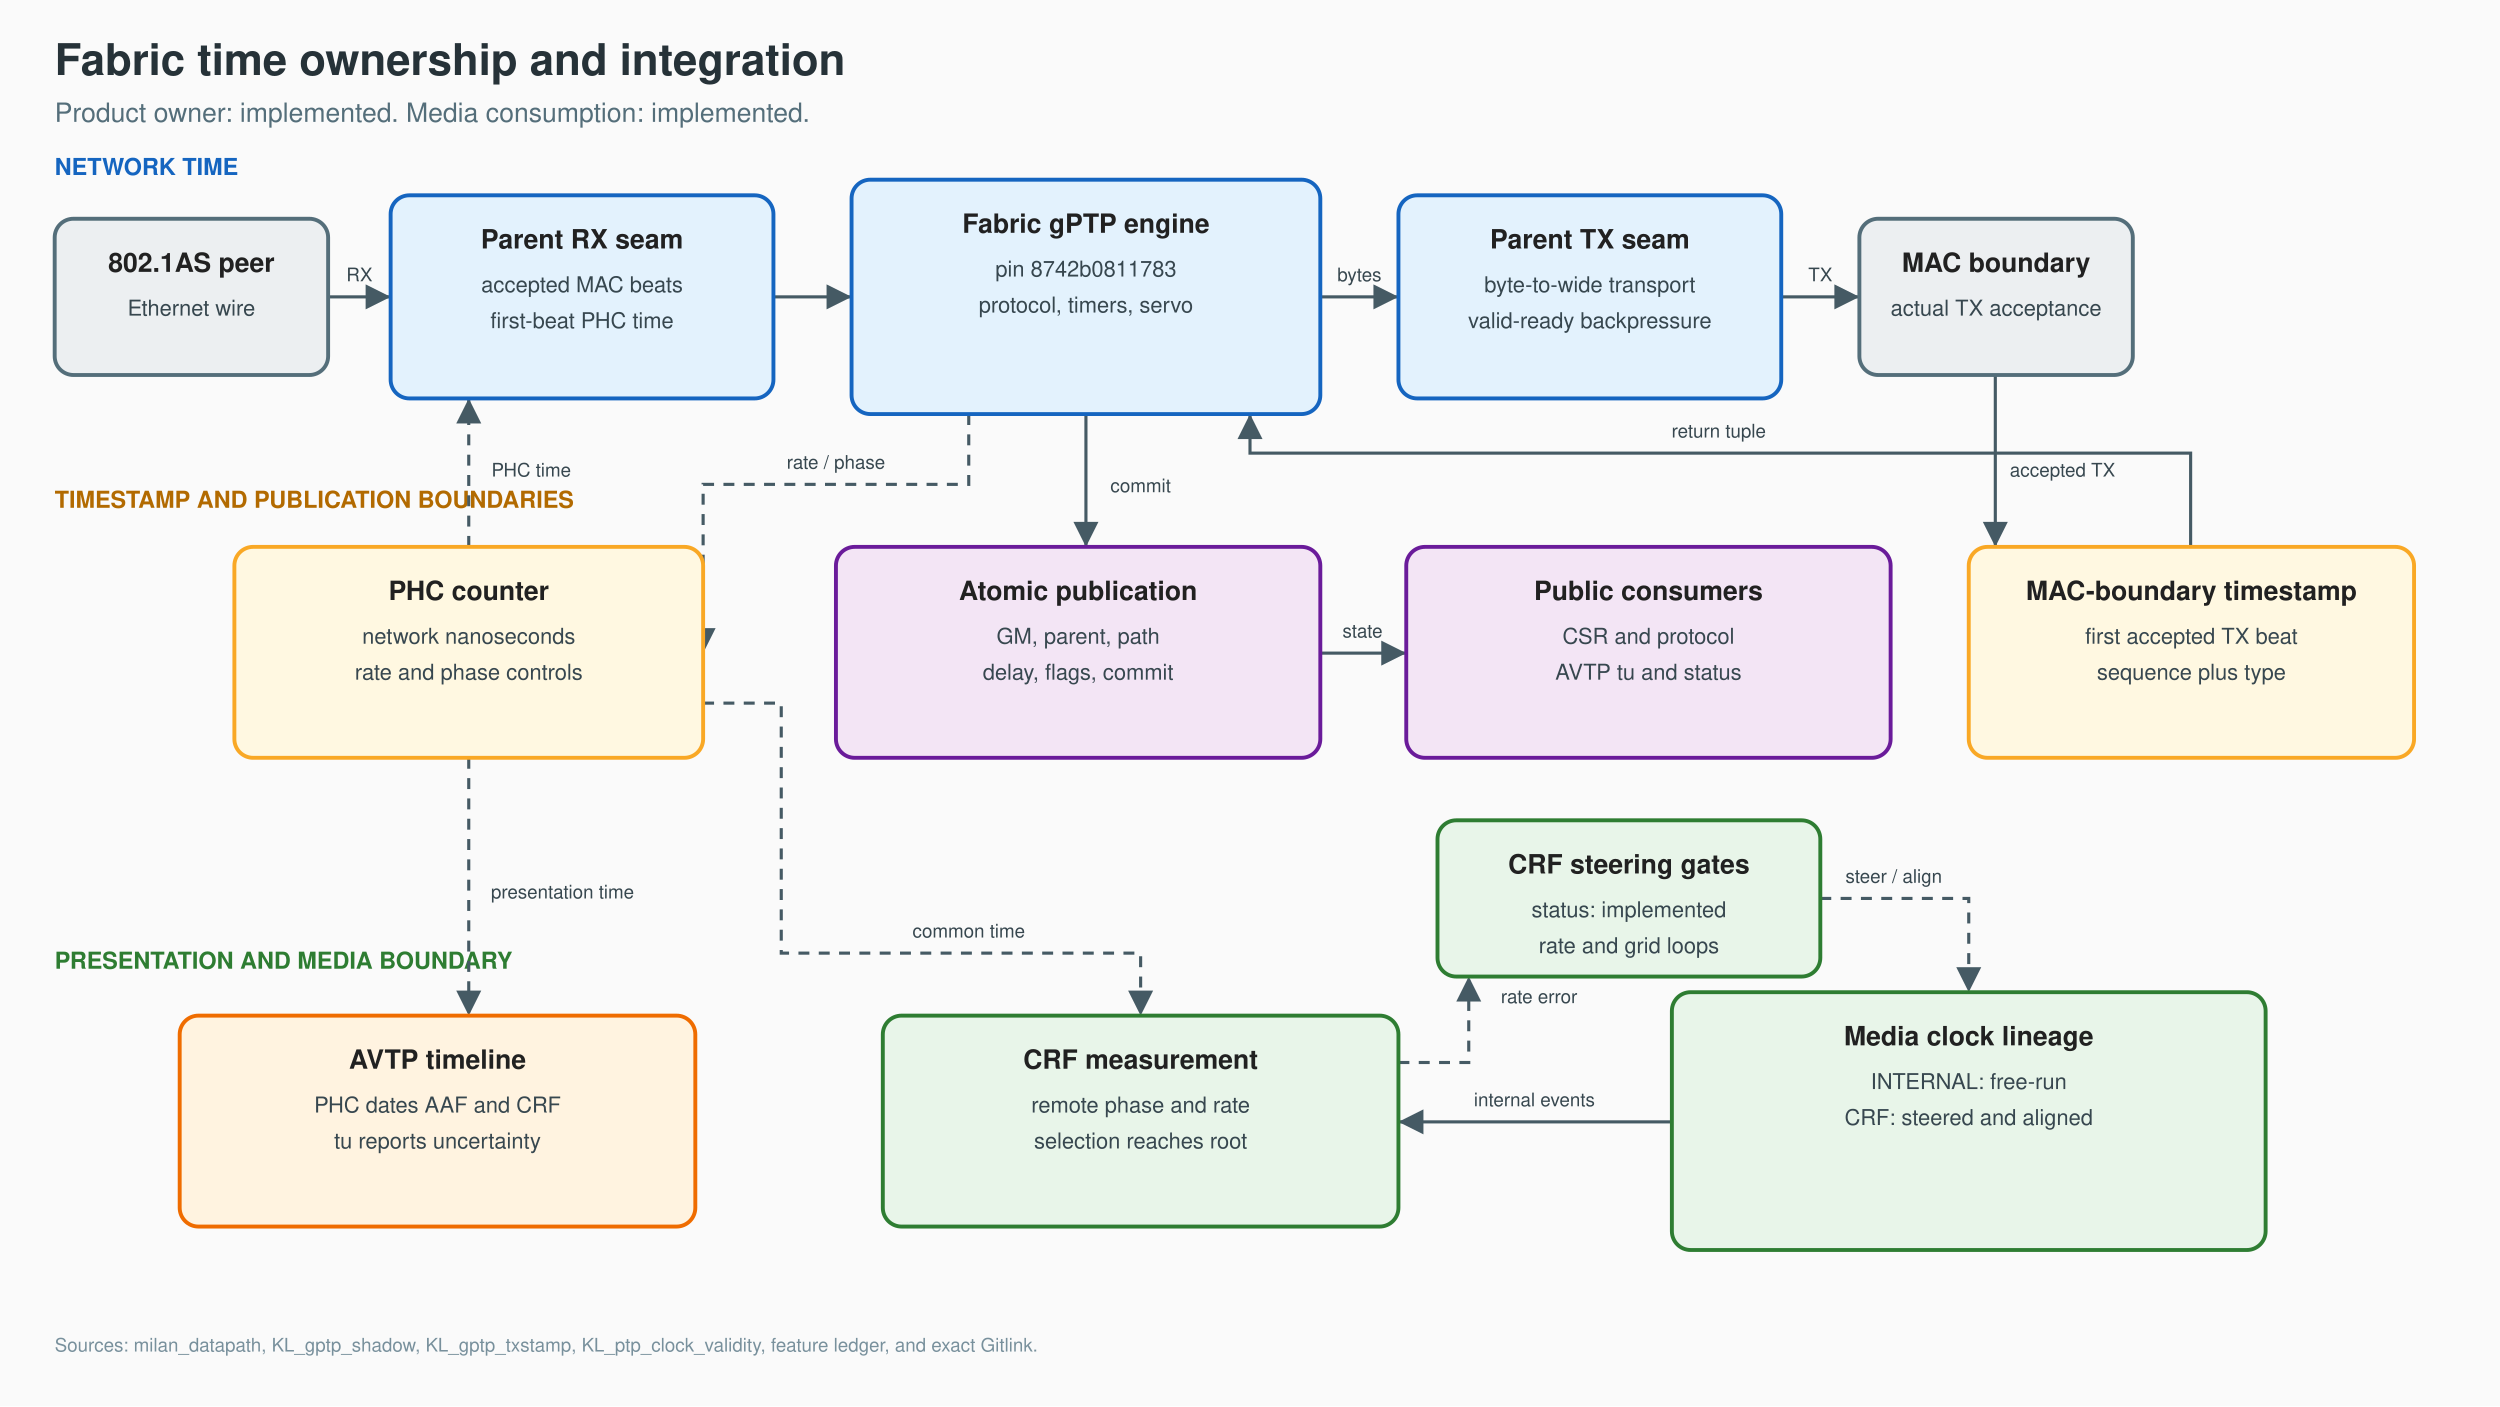
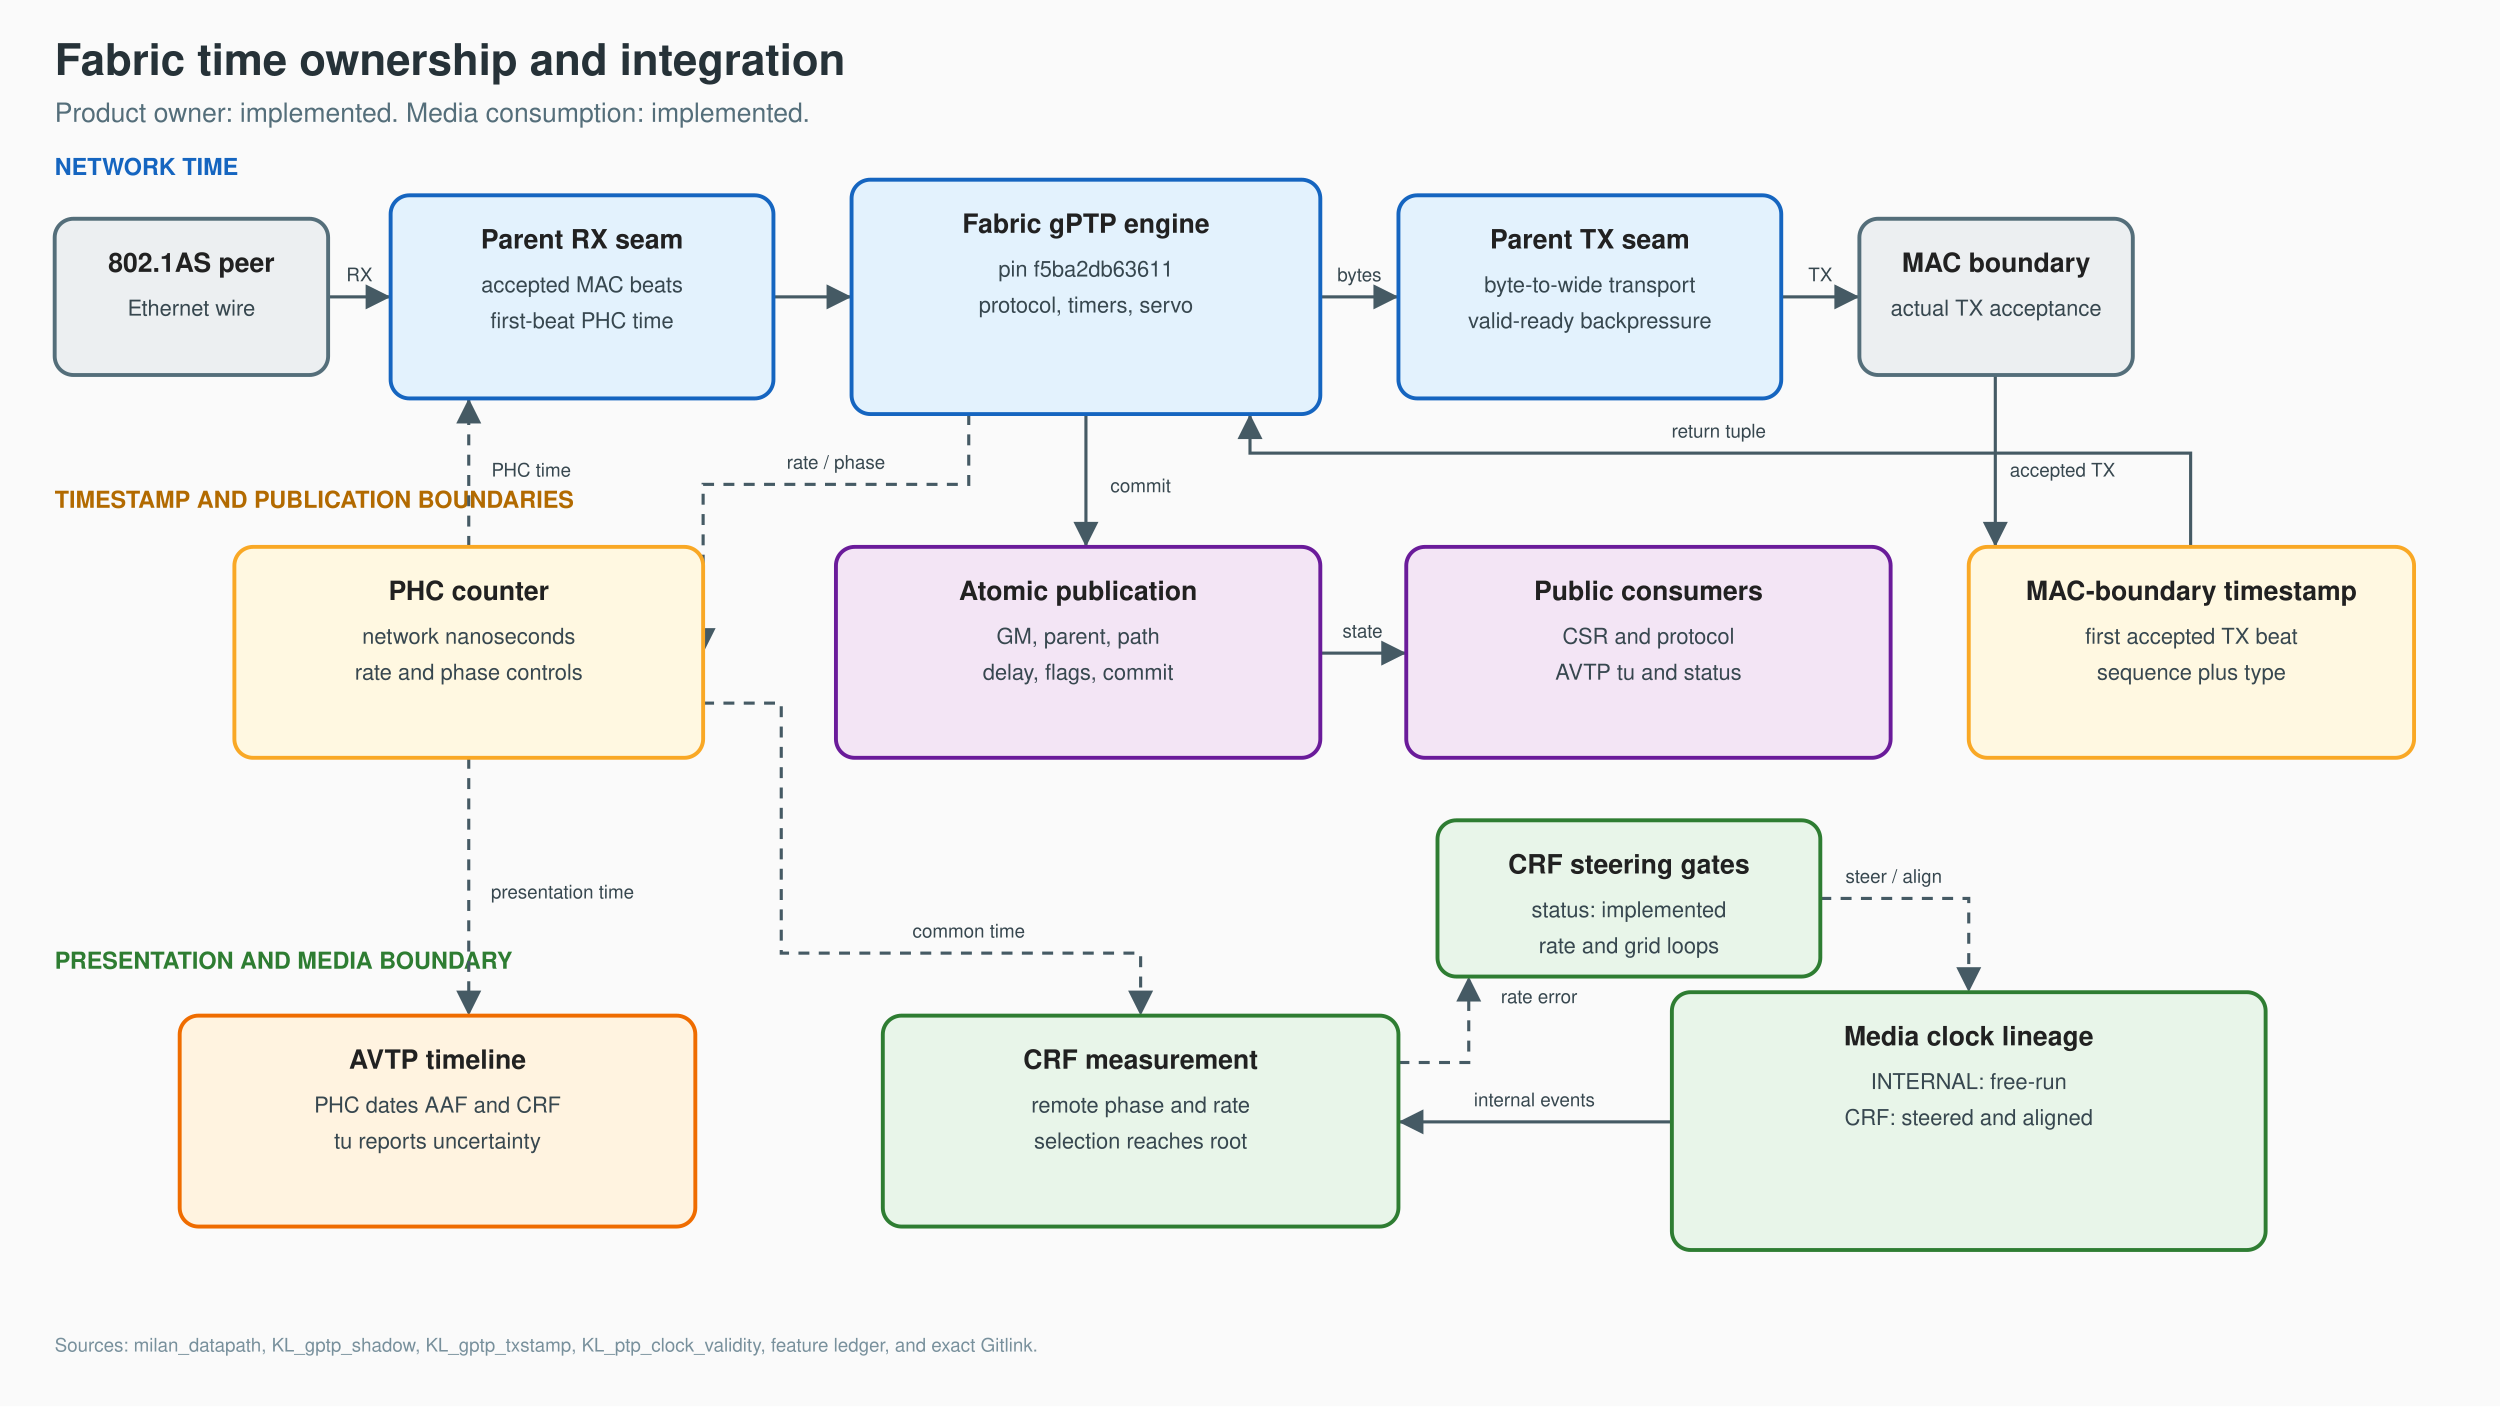
<svg xmlns="http://www.w3.org/2000/svg" width="1600" height="900" viewBox="0 0 1600 900" font-family="Helvetica,Arial,sans-serif">
  <rect width="1600" height="900" fill="#FAFAFA" />
  <defs>
    <marker id="arrow" markerWidth="12" markerHeight="12" refX="8" refY="4" orient="auto">
      <path d="M0,0 L8,4 L0,8 Z" fill="#455A64" />
    </marker>
  </defs>
  <text x="35" y="48" font-size="28" font-weight="bold" fill="#263238">Fabric time ownership and integration</text>
  <text x="35" y="78" font-size="17" fill="#546E7A">Product owner: implemented. Media consumption: implemented.</text>
  <text x="35" y="112" font-size="15" font-weight="bold" fill="#1565C0">NETWORK TIME</text>
  <text x="35" y="325" font-size="15" font-weight="bold" fill="#B26A00">TIMESTAMP AND PUBLICATION BOUNDARIES</text>
  <text x="35" y="620" font-size="15" font-weight="bold" fill="#2E7D32">PRESENTATION AND MEDIA BOUNDARY</text>
  <path d="M210,190 L250,190" fill="none" stroke="#455A64" stroke-width="2" marker-end="url(#arrow)" />
  <text x="230" y="180" text-anchor="middle" font-size="12" fill="#37474F">RX</text>
  <path d="M495,190 L545,190" fill="none" stroke="#455A64" stroke-width="2" marker-end="url(#arrow)" />
  <path d="M845,190 L895,190" fill="none" stroke="#455A64" stroke-width="2" marker-end="url(#arrow)" />
  <text x="870" y="180" text-anchor="middle" font-size="12" fill="#37474F">bytes</text>
  <path d="M1140,190 L1190,190" fill="none" stroke="#455A64" stroke-width="2" marker-end="url(#arrow)" />
  <text x="1165" y="180" text-anchor="middle" font-size="12" fill="#37474F">TX</text>
  <path d="M300,350 L300,255" fill="none" stroke="#455A64" stroke-width="2" marker-end="url(#arrow)" stroke-dasharray="7,6" />
  <text x="340" y="305" text-anchor="middle" font-size="12" fill="#37474F">PHC time</text>
  <path d="M620,265 L620,310 L450,310 L450,418" fill="none" stroke="#455A64" stroke-width="2" marker-end="url(#arrow)" stroke-dasharray="7,6" />
  <text x="535" y="300" text-anchor="middle" font-size="12" fill="#37474F">rate / phase</text>
  <path d="M695,265 L695,350" fill="none" stroke="#455A64" stroke-width="2" marker-end="url(#arrow)" />
  <text x="730" y="315" text-anchor="middle" font-size="12" fill="#37474F">commit</text>
  <path d="M845,418 L900,418" fill="none" stroke="#455A64" stroke-width="2" marker-end="url(#arrow)" />
  <text x="872" y="408" text-anchor="middle" font-size="12" fill="#37474F">state</text>
  <path d="M1277,240 L1277,350" fill="none" stroke="#455A64" stroke-width="2" marker-end="url(#arrow)" />
  <text x="1320" y="305" text-anchor="middle" font-size="12" fill="#37474F">accepted TX</text>
  <path d="M1402,350 L1402,290 L800,290 L800,265" fill="none" stroke="#455A64" stroke-width="2" marker-end="url(#arrow)" />
  <text x="1100" y="280" text-anchor="middle" font-size="12" fill="#37474F">return tuple</text>
  <path d="M300,485 L300,650" fill="none" stroke="#455A64" stroke-width="2" marker-end="url(#arrow)" stroke-dasharray="7,6" />
  <text x="360" y="575" text-anchor="middle" font-size="12" fill="#37474F">presentation time</text>
  <path d="M450,450 L500,450 L500,610 L730,610 L730,650" fill="none" stroke="#455A64" stroke-width="2" marker-end="url(#arrow)" stroke-dasharray="7,6" />
  <text x="620" y="600" text-anchor="middle" font-size="12" fill="#37474F">common time</text>
  <path d="M1070,718 L895,718" fill="none" stroke="#455A64" stroke-width="2" marker-end="url(#arrow)" />
  <text x="982" y="708" text-anchor="middle" font-size="12" fill="#37474F">internal events</text>
  <path d="M895,680 L940,680 L940,625" fill="none" stroke="#455A64" stroke-width="2" marker-end="url(#arrow)" stroke-dasharray="7,6" />
  <text x="985" y="642" text-anchor="middle" font-size="12" fill="#37474F">rate error</text>
  <path d="M1165,575 L1260,575 L1260,635" fill="none" stroke="#455A64" stroke-width="2" marker-end="url(#arrow)" stroke-dasharray="7,6" />
  <text x="1212" y="565" text-anchor="middle" font-size="12" fill="#37474F">steer / align</text>
  <rect id="peer" x="35" y="140" width="175" height="100" rx="12" fill="#ECEFF1" stroke="#546E7A" stroke-width="2.5" />
  <text x="122.5" y="174" text-anchor="middle" font-size="17" font-weight="bold" fill="#212121">802.1AS peer</text>
  <text x="122.5" y="202" text-anchor="middle" font-size="14" fill="#37474F">Ethernet wire</text>
  <rect id="rx" x="250" y="125" width="245" height="130" rx="12" fill="#E3F2FD" stroke="#1565C0" stroke-width="2.5" />
  <text x="372.5" y="159" text-anchor="middle" font-size="17" font-weight="bold" fill="#212121">Parent RX seam</text>
  <text x="372.5" y="187" text-anchor="middle" font-size="14" fill="#37474F">accepted MAC beats</text>
  <text x="372.5" y="210" text-anchor="middle" font-size="14" fill="#37474F">first-beat PHC time</text>
  <rect id="engine" x="545" y="115" width="300" height="150" rx="12" fill="#E3F2FD" stroke="#1565C0" stroke-width="2.5" />
  <text x="695.0" y="149" text-anchor="middle" font-size="17" font-weight="bold" fill="#212121">Fabric gPTP engine</text>
-   <text x="695.0" y="177" text-anchor="middle" font-size="14" fill="#37474F">pin 8742b0811783</text>
+   <text x="695.0" y="177" text-anchor="middle" font-size="14" fill="#37474F">pin f5ba2db63611</text>
  <text x="695.0" y="200" text-anchor="middle" font-size="14" fill="#37474F">protocol, timers, servo</text>
  <rect id="tx" x="895" y="125" width="245" height="130" rx="12" fill="#E3F2FD" stroke="#1565C0" stroke-width="2.5" />
  <text x="1017.5" y="159" text-anchor="middle" font-size="17" font-weight="bold" fill="#212121">Parent TX seam</text>
  <text x="1017.5" y="187" text-anchor="middle" font-size="14" fill="#37474F">byte-to-wide transport</text>
  <text x="1017.5" y="210" text-anchor="middle" font-size="14" fill="#37474F">valid-ready backpressure</text>
  <rect id="mac" x="1190" y="140" width="175" height="100" rx="12" fill="#ECEFF1" stroke="#546E7A" stroke-width="2.5" />
  <text x="1277.5" y="174" text-anchor="middle" font-size="17" font-weight="bold" fill="#212121">MAC boundary</text>
  <text x="1277.5" y="202" text-anchor="middle" font-size="14" fill="#37474F">actual TX acceptance</text>
  <rect id="phc" x="150" y="350" width="300" height="135" rx="12" fill="#FFF8E1" stroke="#F9A825" stroke-width="2.5" />
  <text x="300.0" y="384" text-anchor="middle" font-size="17" font-weight="bold" fill="#212121">PHC counter</text>
  <text x="300.0" y="412" text-anchor="middle" font-size="14" fill="#37474F">network nanoseconds</text>
  <text x="300.0" y="435" text-anchor="middle" font-size="14" fill="#37474F">rate and phase controls</text>
  <rect id="publish" x="535" y="350" width="310" height="135" rx="12" fill="#F3E5F5" stroke="#6A1B9A" stroke-width="2.5" />
  <text x="690.0" y="384" text-anchor="middle" font-size="17" font-weight="bold" fill="#212121">Atomic publication</text>
  <text x="690.0" y="412" text-anchor="middle" font-size="14" fill="#37474F">GM, parent, path</text>
  <text x="690.0" y="435" text-anchor="middle" font-size="14" fill="#37474F">delay, flags, commit</text>
  <rect id="consumers" x="900" y="350" width="310" height="135" rx="12" fill="#F3E5F5" stroke="#6A1B9A" stroke-width="2.5" />
  <text x="1055.0" y="384" text-anchor="middle" font-size="17" font-weight="bold" fill="#212121">Public consumers</text>
  <text x="1055.0" y="412" text-anchor="middle" font-size="14" fill="#37474F">CSR and protocol</text>
  <text x="1055.0" y="435" text-anchor="middle" font-size="14" fill="#37474F">AVTP tu and status</text>
  <rect id="stamp" x="1260" y="350" width="285" height="135" rx="12" fill="#FFF8E1" stroke="#F9A825" stroke-width="2.5" />
  <text x="1402.5" y="384" text-anchor="middle" font-size="17" font-weight="bold" fill="#212121">MAC-boundary timestamp</text>
  <text x="1402.5" y="412" text-anchor="middle" font-size="14" fill="#37474F">first accepted TX beat</text>
  <text x="1402.5" y="435" text-anchor="middle" font-size="14" fill="#37474F">sequence plus type</text>
  <rect id="avtp" x="115" y="650" width="330" height="135" rx="12" fill="#FFF3E0" stroke="#EF6C00" stroke-width="2.5" />
  <text x="280.0" y="684" text-anchor="middle" font-size="17" font-weight="bold" fill="#212121">AVTP timeline</text>
  <text x="280.0" y="712" text-anchor="middle" font-size="14" fill="#37474F">PHC dates AAF and CRF</text>
  <text x="280.0" y="735" text-anchor="middle" font-size="14" fill="#37474F">tu reports uncertainty</text>
  <rect id="crf" x="565" y="650" width="330" height="135" rx="12" fill="#E8F5E9" stroke="#2E7D32" stroke-width="2.5" />
  <text x="730.0" y="684" text-anchor="middle" font-size="17" font-weight="bold" fill="#212121">CRF measurement</text>
  <text x="730.0" y="712" text-anchor="middle" font-size="14" fill="#37474F">remote phase and rate</text>
  <text x="730.0" y="735" text-anchor="middle" font-size="14" fill="#37474F">selection reaches root</text>
  <rect id="media" x="1070" y="635" width="380" height="165" rx="12" fill="#E8F5E9" stroke="#2E7D32" stroke-width="2.5" />
  <text x="1260.0" y="669" text-anchor="middle" font-size="17" font-weight="bold" fill="#212121">Media clock lineage</text>
  <text x="1260.0" y="697" text-anchor="middle" font-size="14" fill="#37474F">INTERNAL: free-run</text>
  <text x="1260.0" y="720" text-anchor="middle" font-size="14" fill="#37474F">CRF: steered and aligned</text>
  <rect id="select" x="920" y="525" width="245" height="100" rx="12" fill="#E8F5E9" stroke="#2E7D32" stroke-width="2.5" />
  <text x="1042.5" y="559" text-anchor="middle" font-size="17" font-weight="bold" fill="#212121">CRF steering gates</text>
  <text x="1042.5" y="587" text-anchor="middle" font-size="14" fill="#37474F">status: implemented</text>
  <text x="1042.5" y="610" text-anchor="middle" font-size="14" fill="#37474F">rate and grid loops</text>
  <text x="35" y="865" font-size="12" fill="#78909C">Sources: milan_datapath, KL_gptp_shadow, KL_gptp_txstamp, KL_ptp_clock_validity, feature ledger, and exact Gitlink.</text>
</svg>
